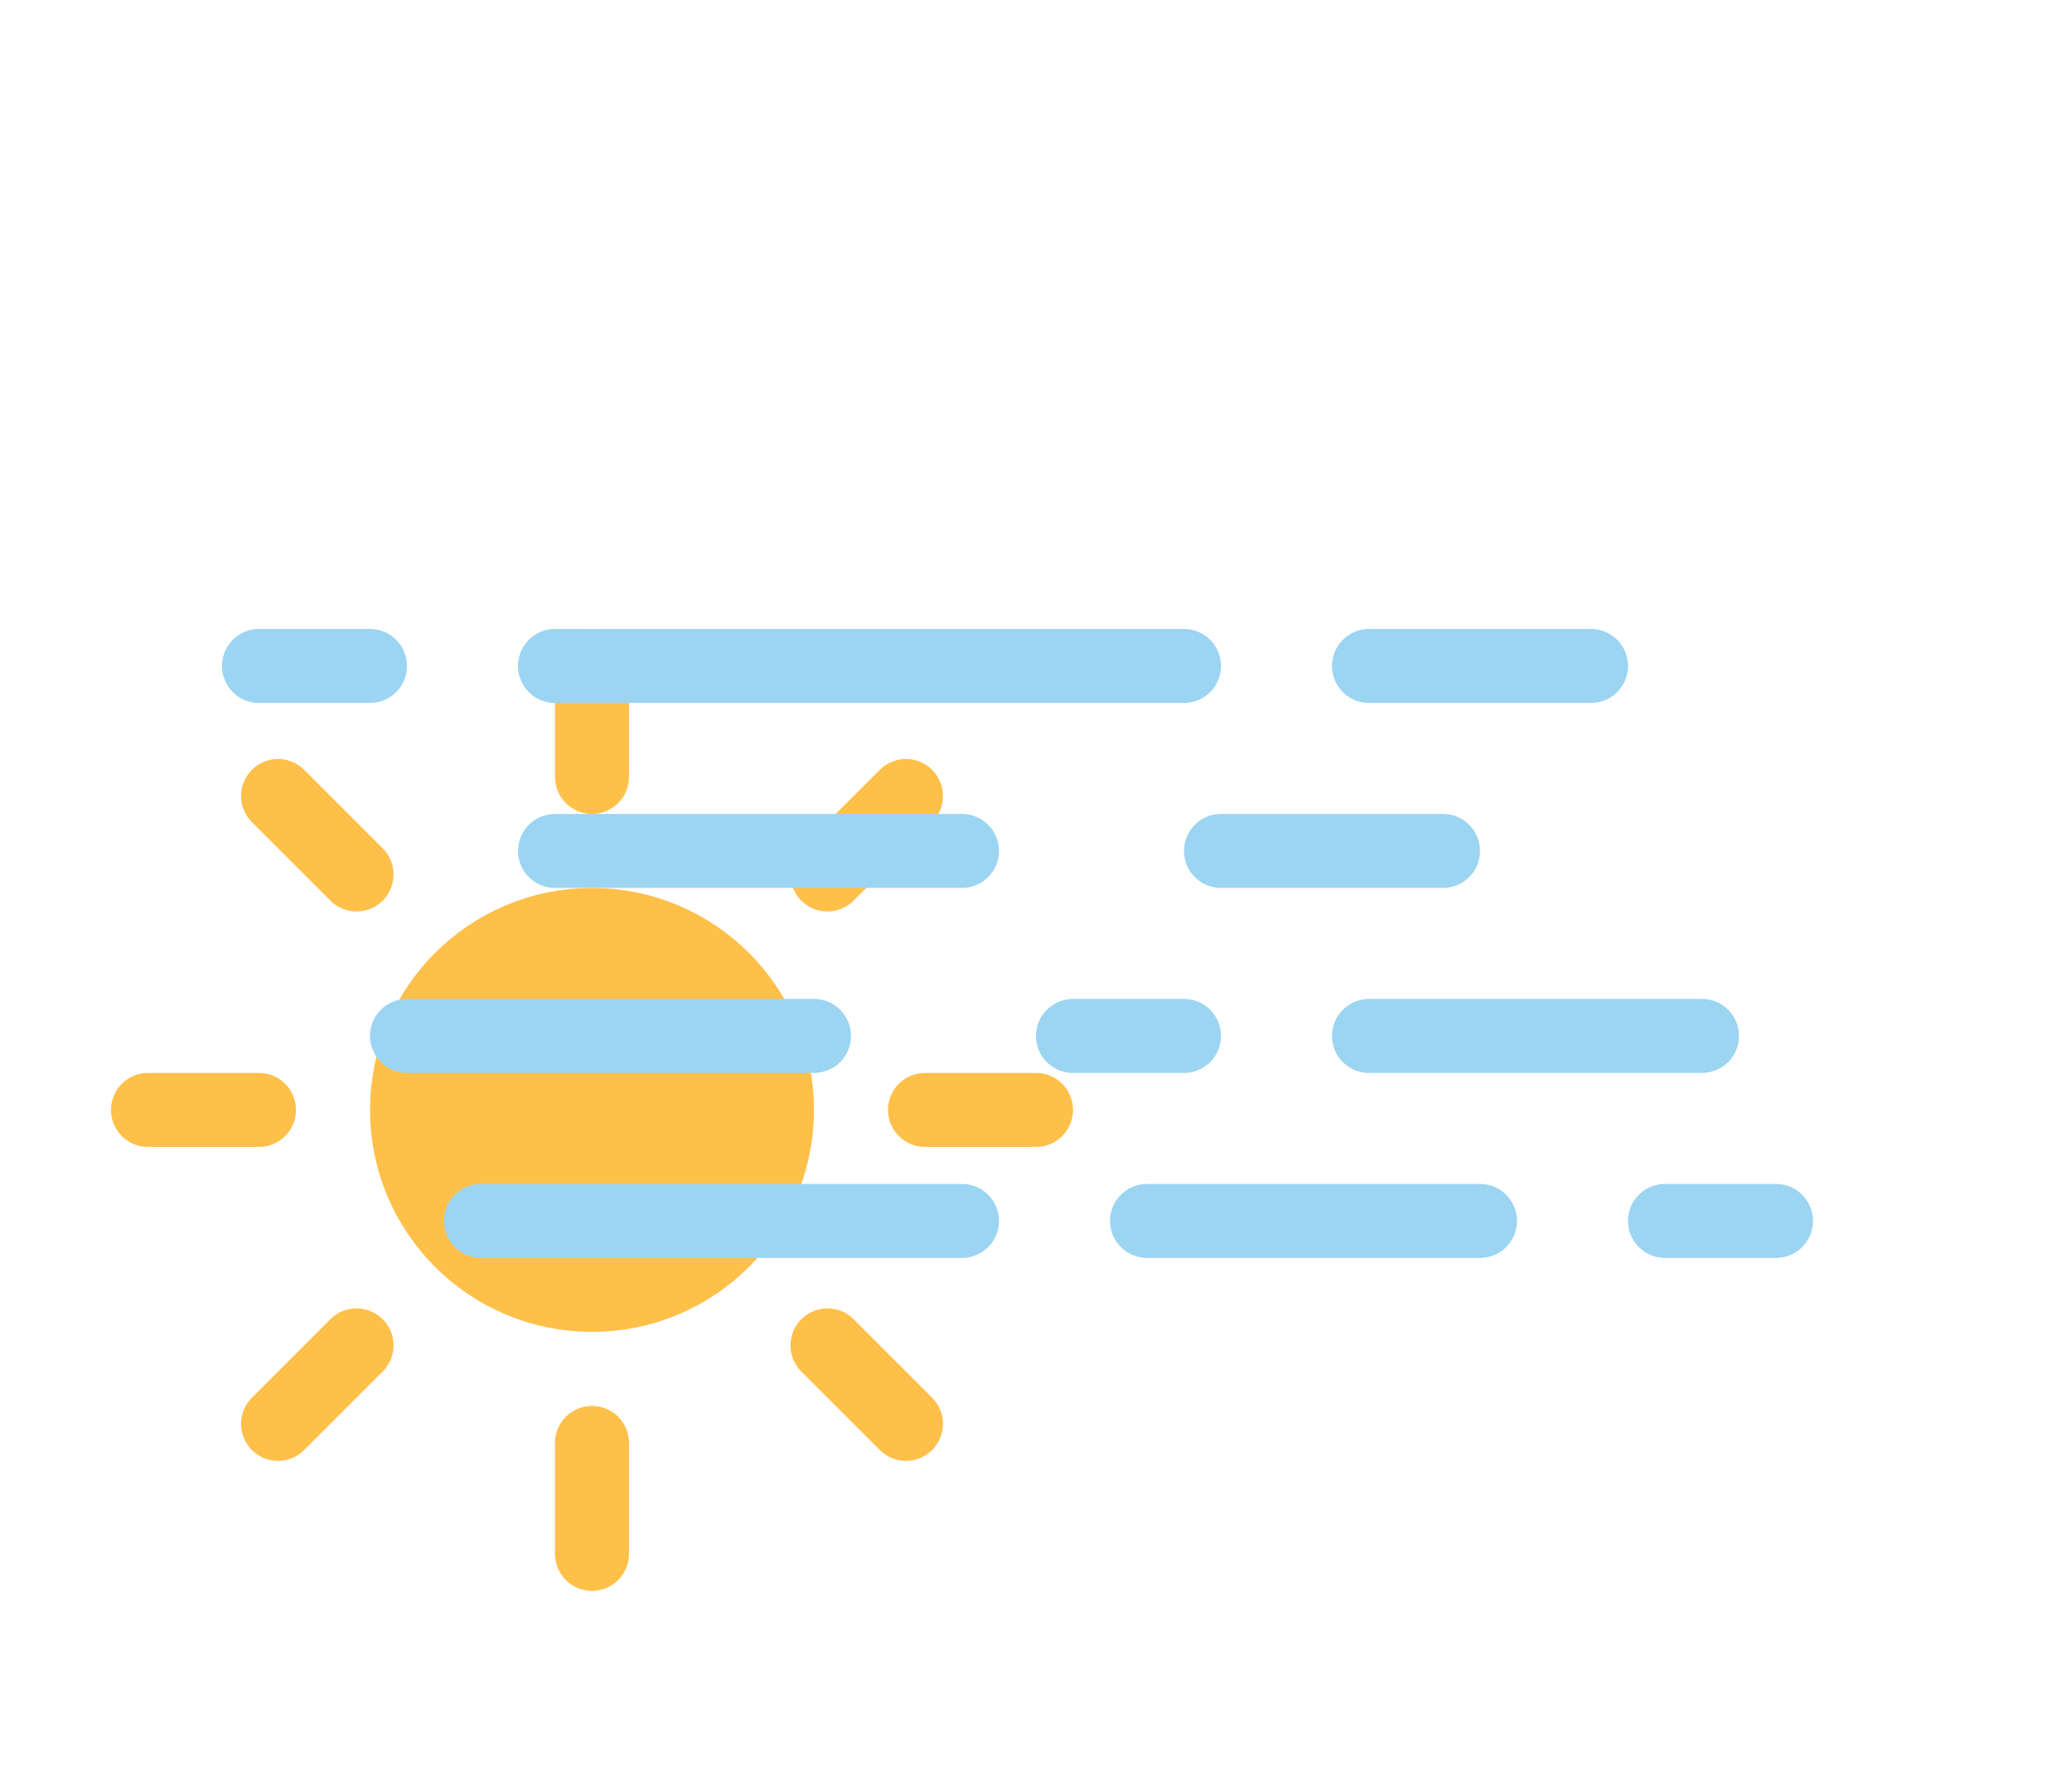
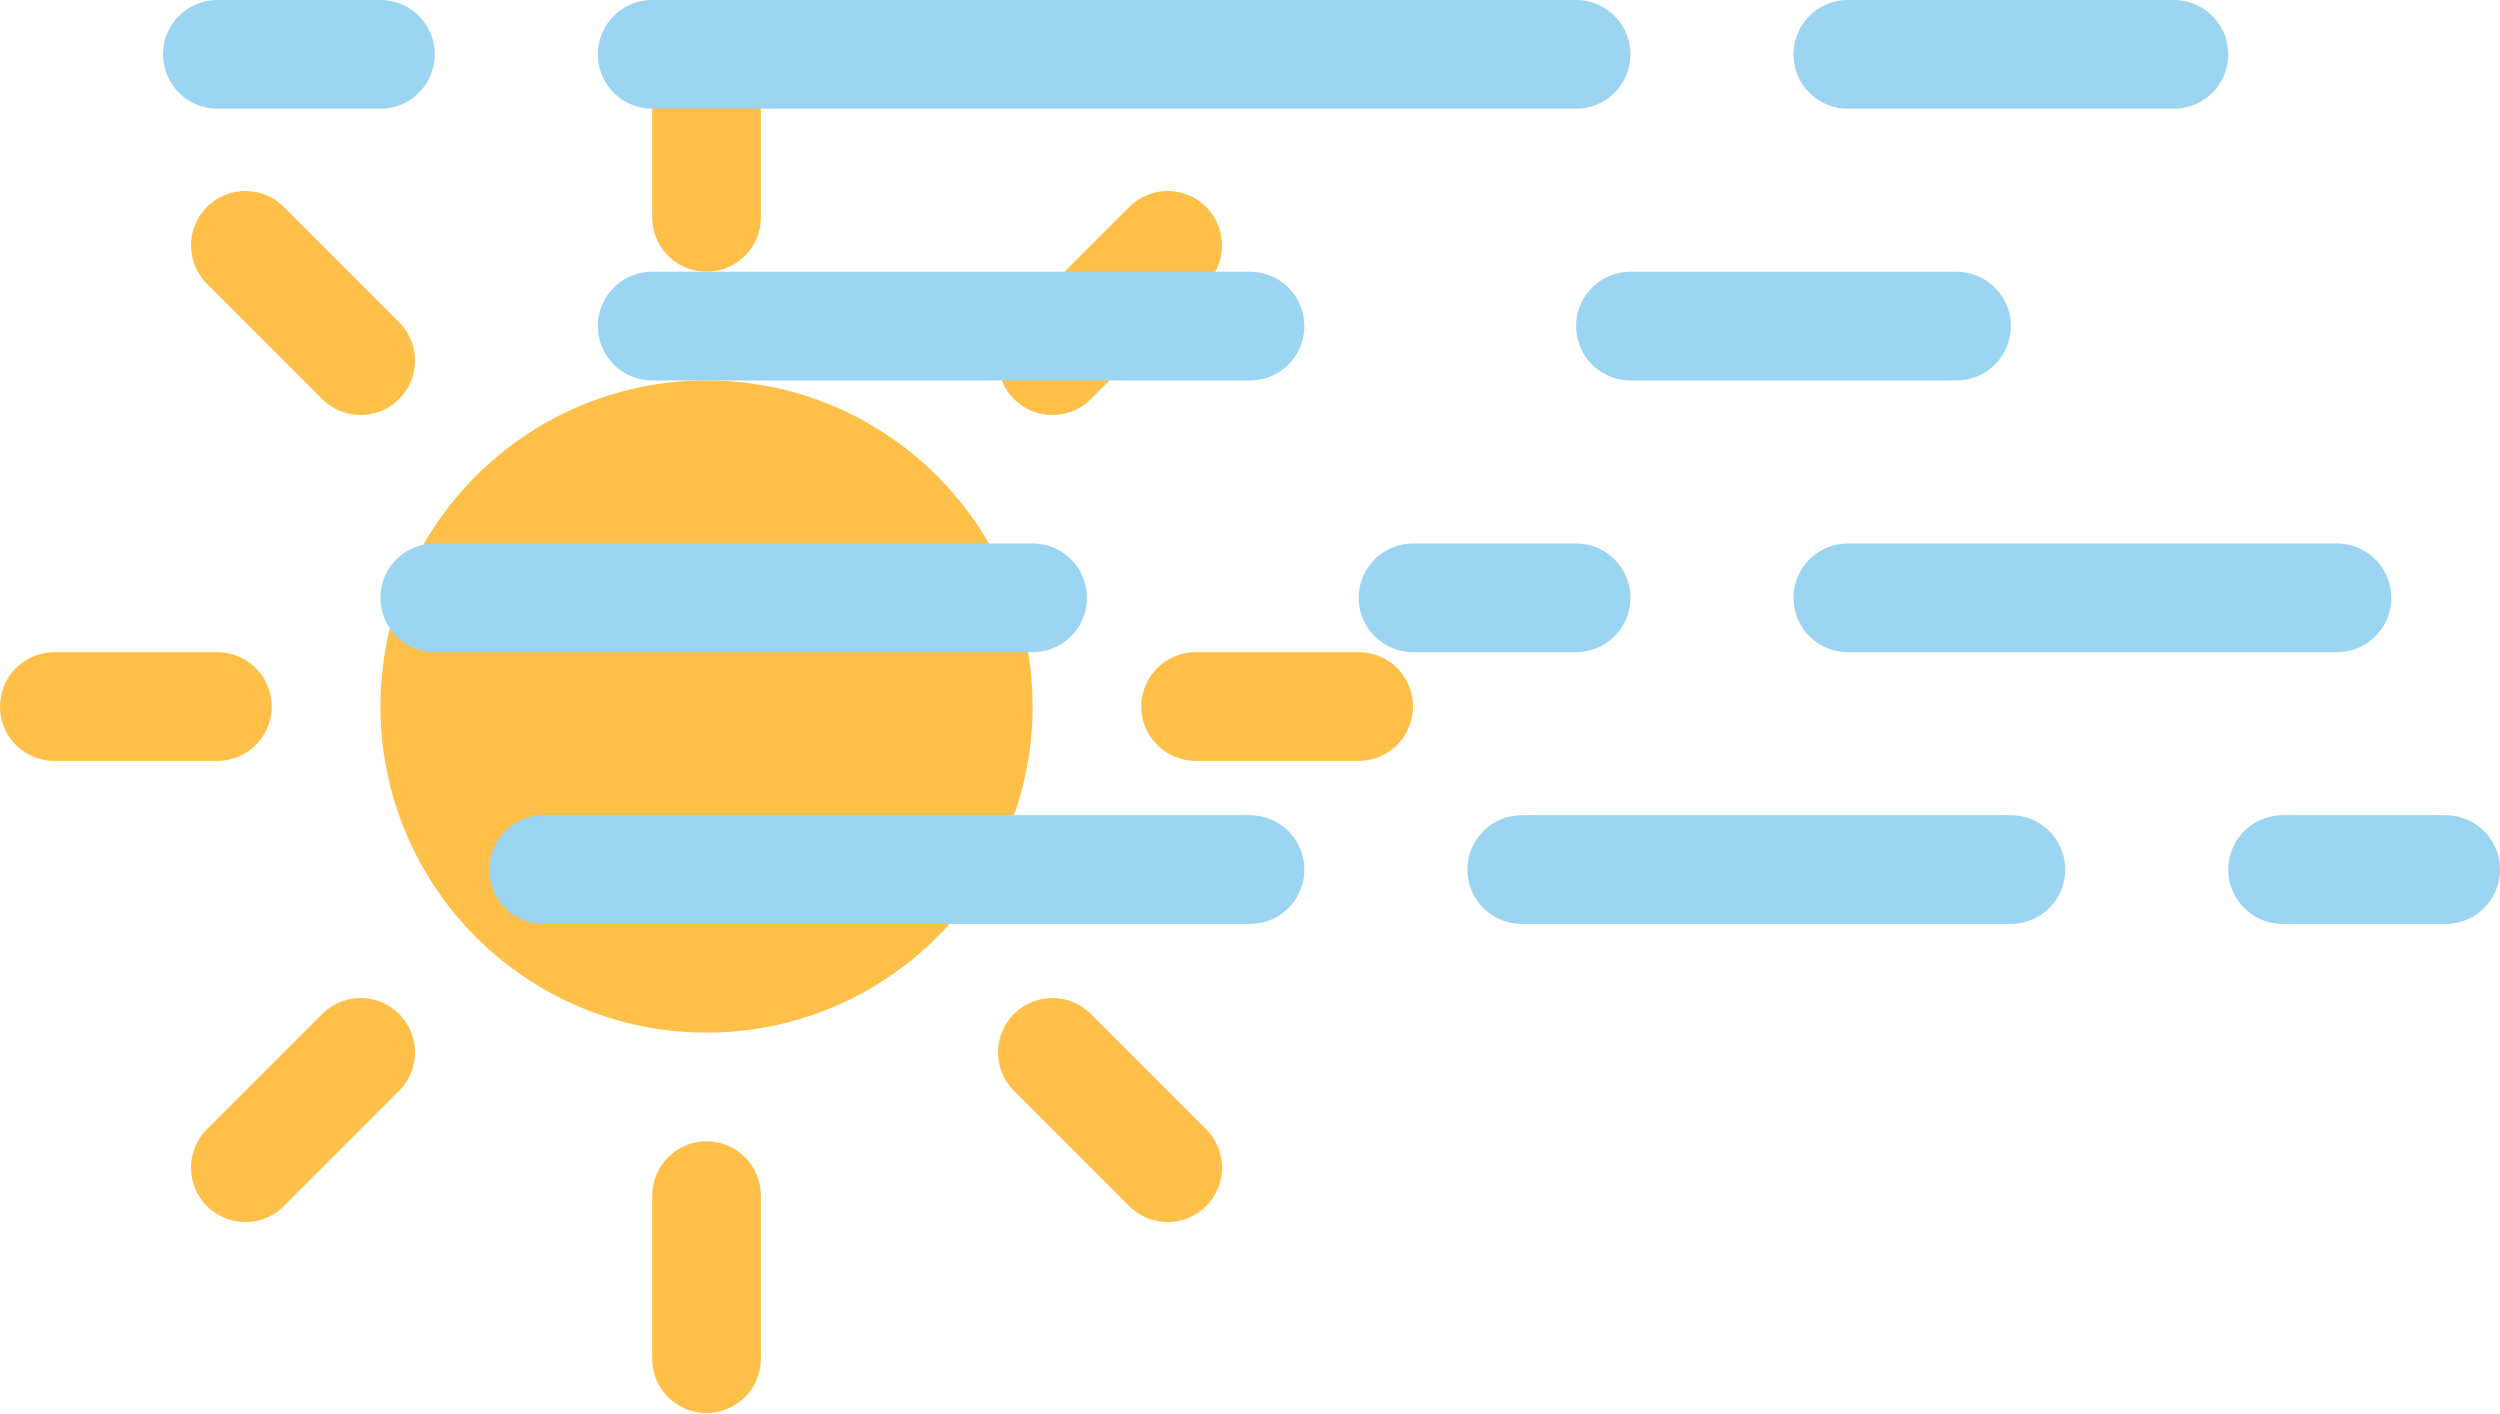
- <svg xmlns="http://www.w3.org/2000/svg" width="56" height="48" version="1.1">
+ <svg xmlns="http://www.w3.org/2000/svg" version="1.1" viewBox="3 17 46 26">
  <g transform="translate(16,-2)">
    <g transform="translate(0,16)">
      <g class="animate-sun" transform="translate(0,16)">
        <line transform="translate(0,9)" y2="3" fill="none" stroke="#ffc04a" stroke-linecap="round" stroke-width="2" />
        <g transform="rotate(45)">
          <line transform="translate(0,9)" y2="3" fill="none" stroke="#ffc04a" stroke-linecap="round" stroke-width="2" />
        </g>
        <g transform="rotate(90)">
          <line transform="translate(0,9)" y2="3" fill="none" stroke="#ffc04a" stroke-linecap="round" stroke-width="2" />
        </g>
        <g transform="rotate(135)">
          <line transform="translate(0,9)" y2="3" fill="none" stroke="#ffc04a" stroke-linecap="round" stroke-width="2" />
        </g>
        <g transform="scale(-1)">
          <line transform="translate(0,9)" y2="3" fill="none" stroke="#ffc04a" stroke-linecap="round" stroke-width="2" />F </g>
        <g transform="rotate(225)">
          <line transform="translate(0,9)" y2="3" fill="none" stroke="#ffc04a" stroke-linecap="round" stroke-width="2" />
        </g>
        <g transform="rotate(-90)">
          <line transform="translate(0,9)" y2="3" fill="none" stroke="#ffc04a" stroke-linecap="round" stroke-width="2" />
        </g>
        <g transform="rotate(-45)">
          <line transform="translate(0,9)" y2="3" fill="none" stroke="#ffc04a" stroke-linecap="round" stroke-width="2" />
        </g>
        <circle r="5" fill="#ffc04a" stroke="#ffc04a" stroke-width="2" />
      </g>
    </g>
    <g class="animate-fog" transform="translate(-10,20)" fill="none" stroke="#9CD5F2" stroke-linecap="round" stroke-width="2">
      <line class="animate-fog1" y1="0" y2="0" x1="1" x2="37" stroke-dasharray="3, 5, 17, 5, 7" />
      <line class="animate-fog2" y1="5" y2="5" x1="9" x2="33" stroke-dasharray="11, 7, 15" />
      <line class="animate-fog3" y1="10" y2="10" x1="5" x2="40" stroke-dasharray="11, 7, 3, 5, 9" />
      <line class="animate-fog4" y1="15" y2="15" x1="7" x2="42" stroke-dasharray="13, 5, 9, 5, 3" />
    </g>
  </g>
</svg>
